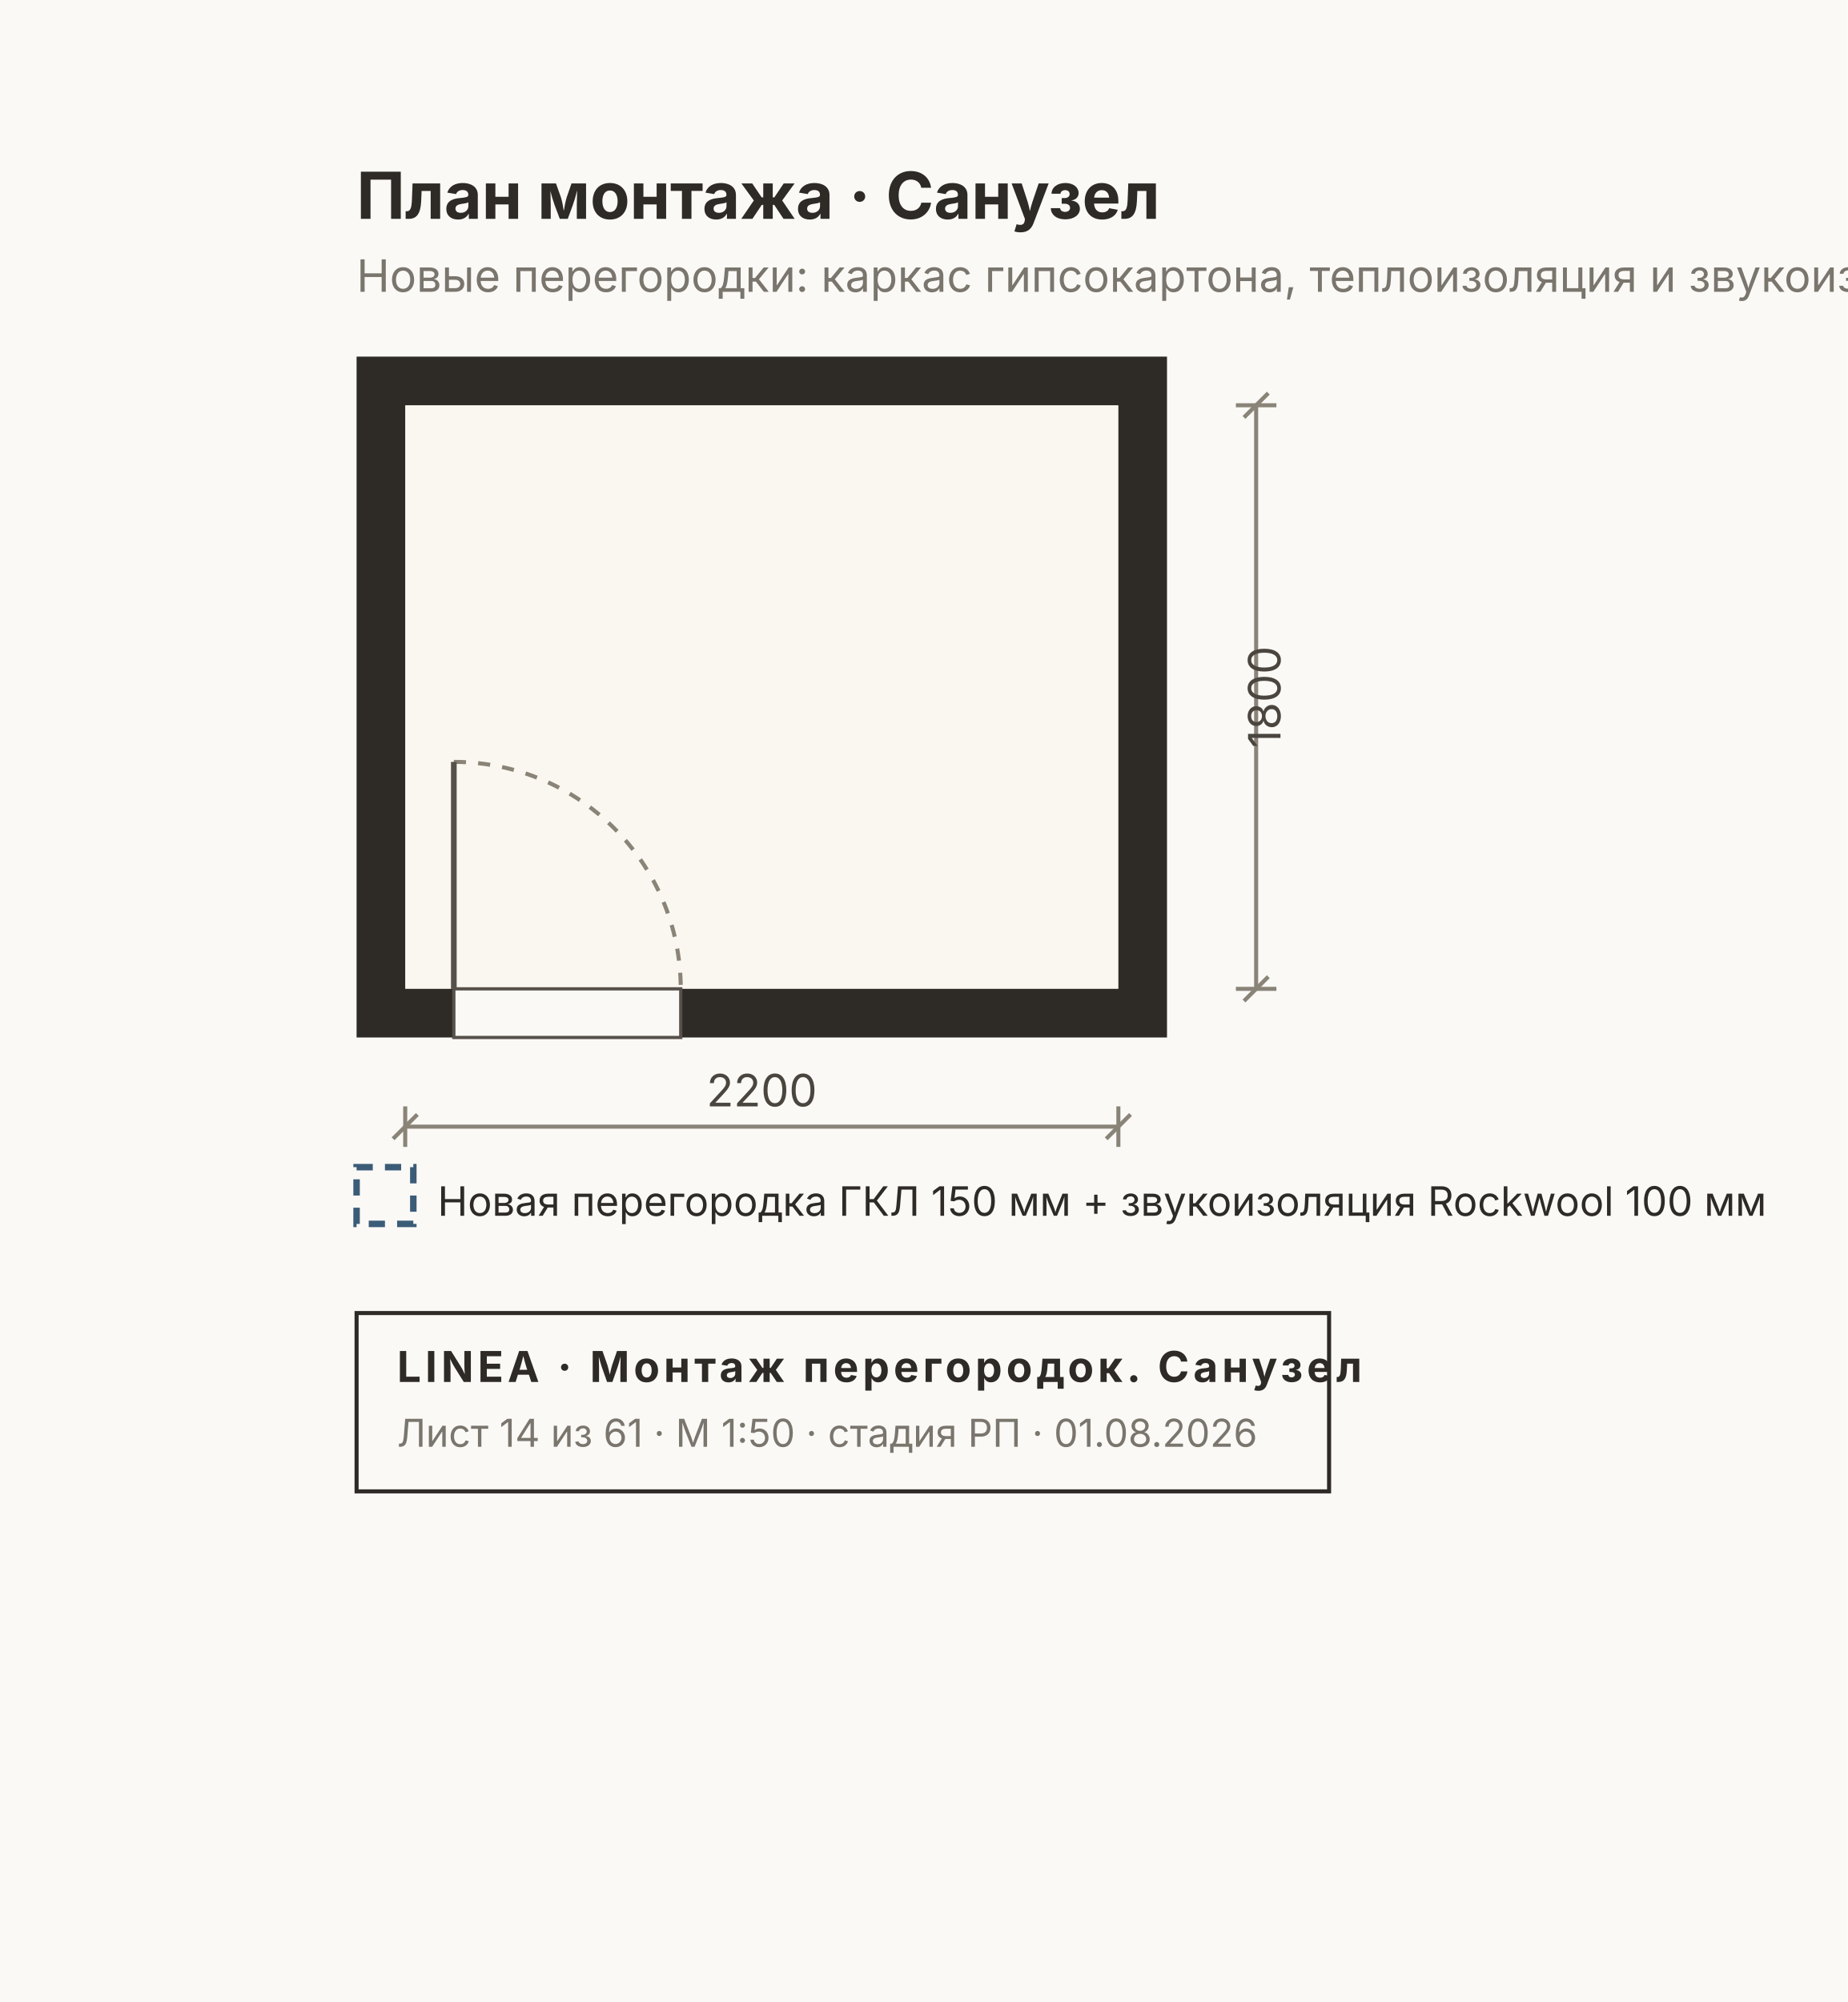
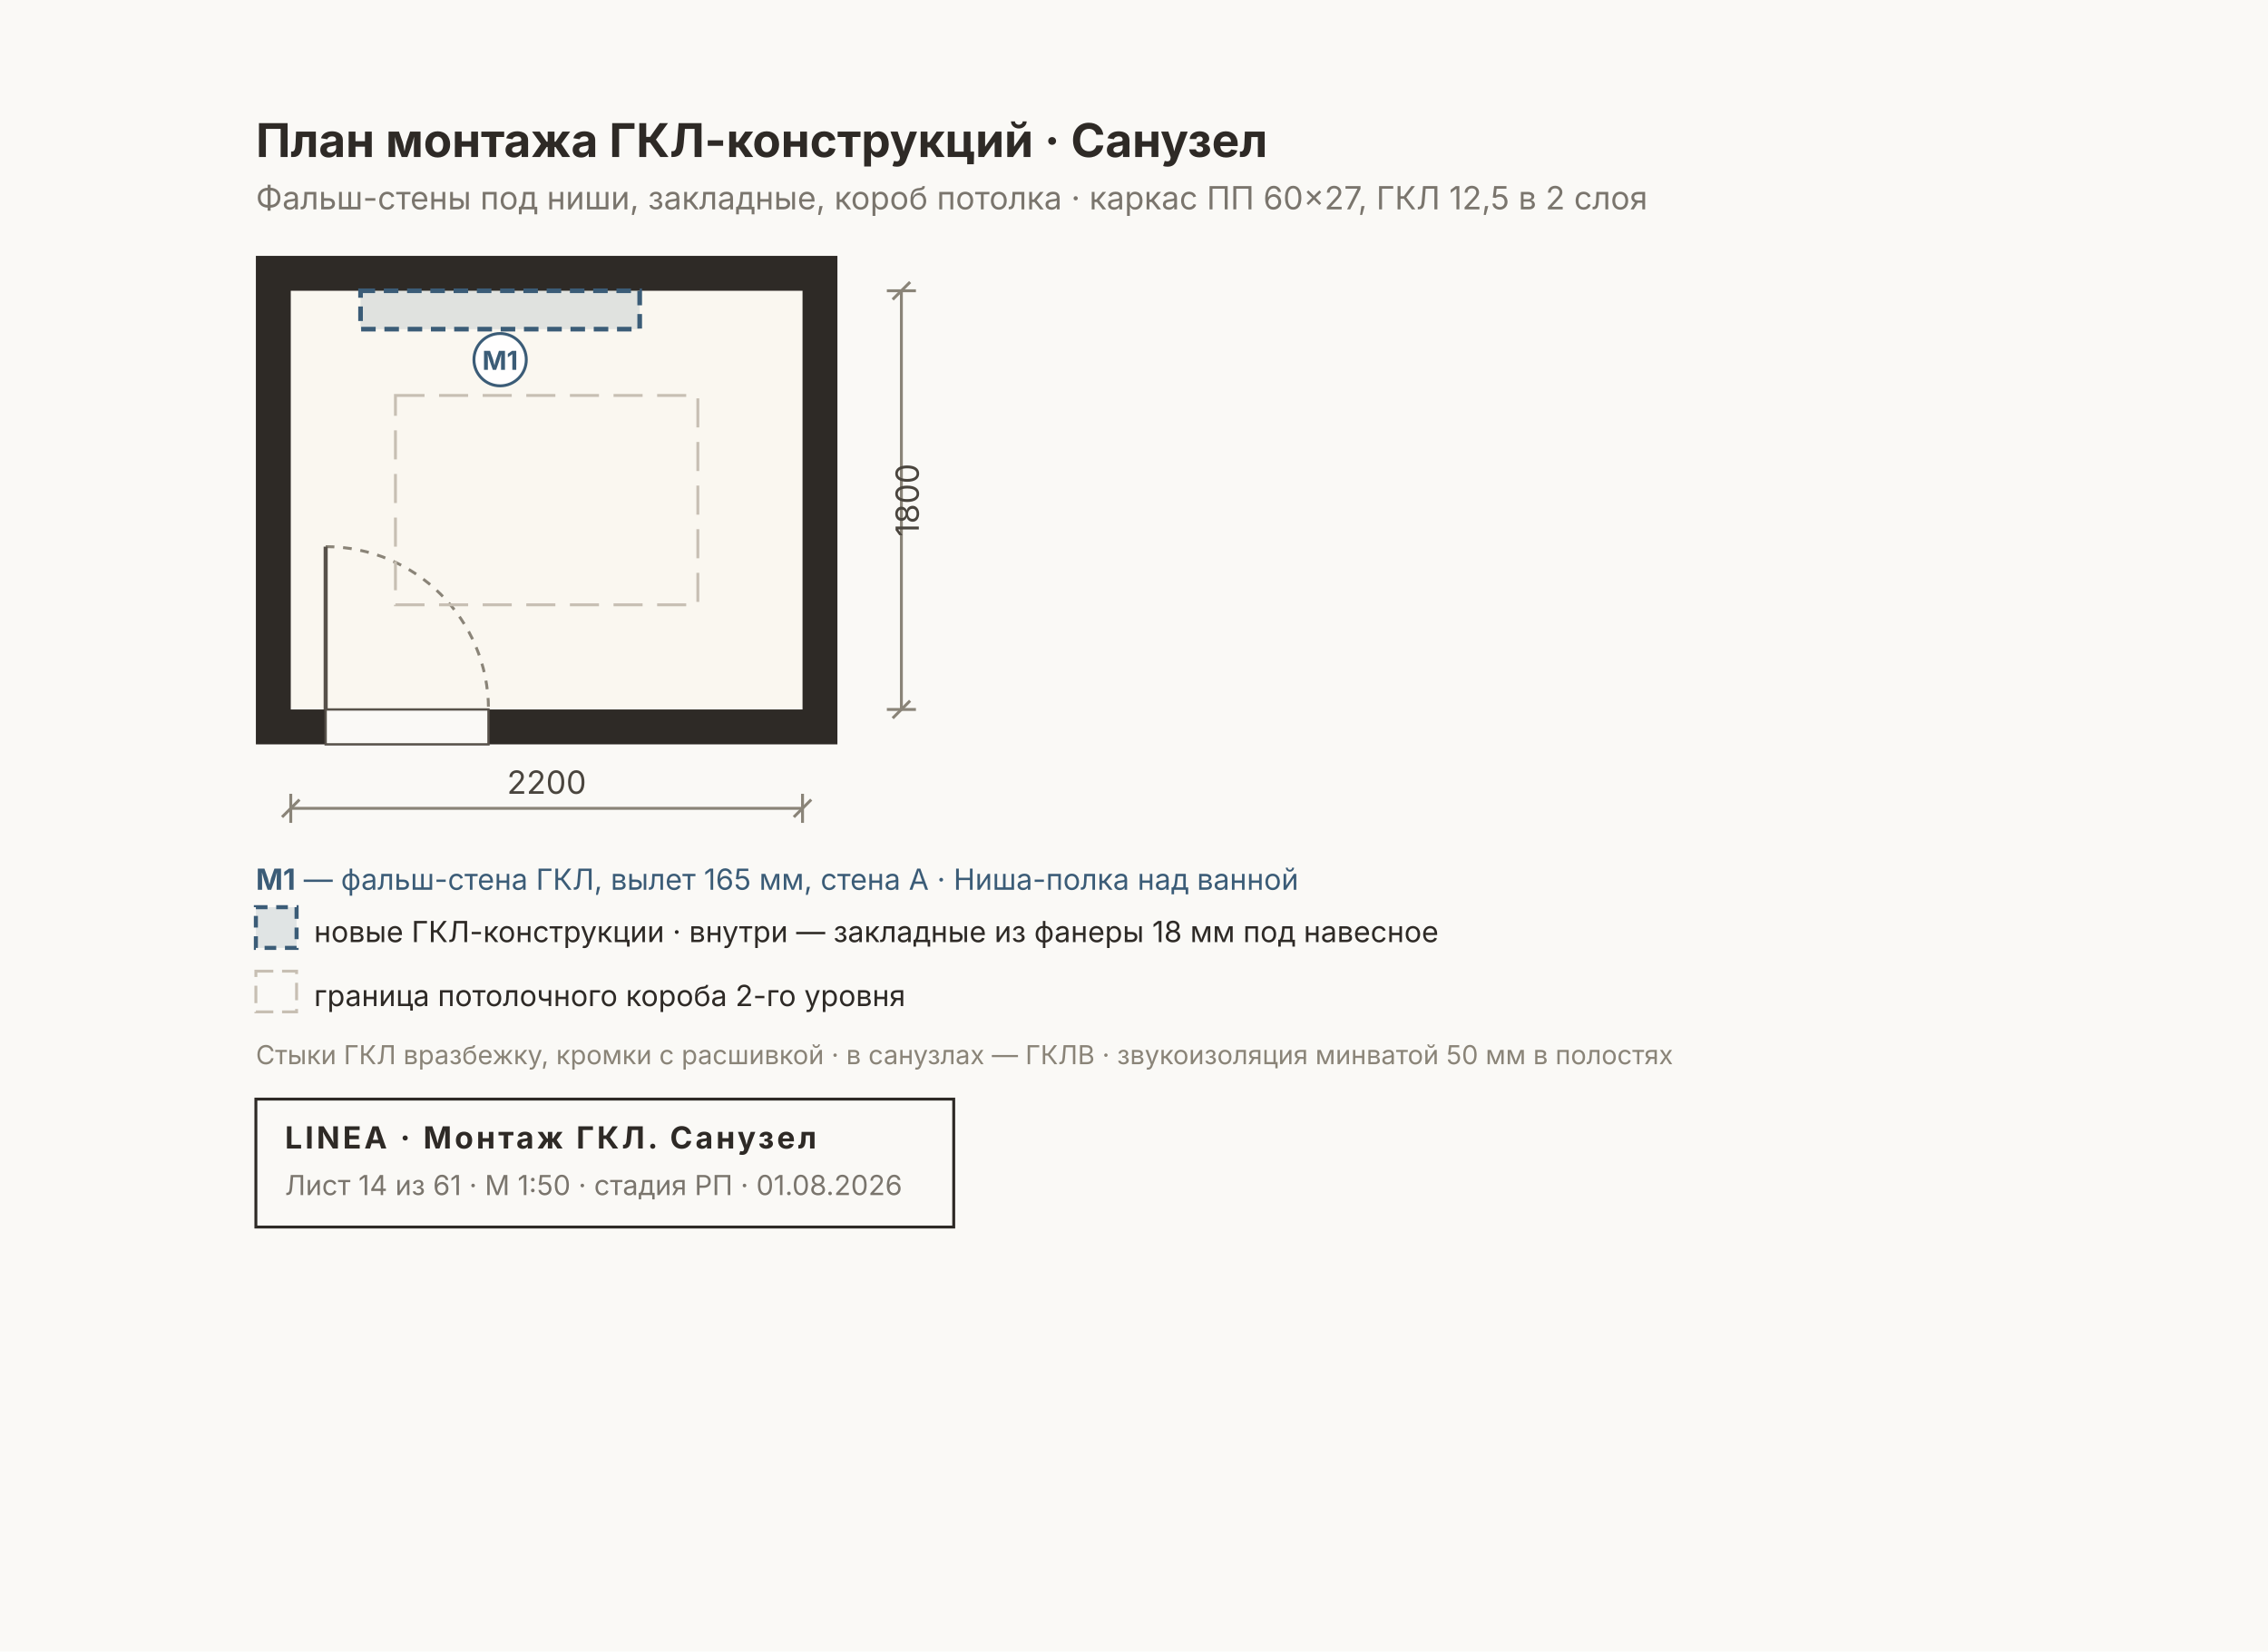
- <svg xmlns="http://www.w3.org/2000/svg" width="456" height="494" viewBox="0 0 456 494" font-family="Inter, &quot;Helvetica Neue&quot;, Arial, sans-serif">
-   <rect width="456" height="494" fill="#FAF9F6" />
+ <svg xmlns="http://www.w3.org/2000/svg" width="780" height="568" viewBox="0 0 780 568" font-family="Inter, &quot;Helvetica Neue&quot;, Arial, sans-serif">
+   <rect width="780" height="568" fill="#FAF9F6" />
  <rect x="88" y="88" width="200" height="168" fill="#2E2A26" />
  <rect x="100" y="100" width="176" height="144" fill="#FAF7F0" />
  <rect x="112" y="244" width="56" height="12" fill="#FAF9F6" stroke="#57514A" stroke-width="0.8" />
  <path d="M 112 188 A 56 56 0 0 1 168 244" fill="none" stroke="#8A8478" stroke-width="1" stroke-dasharray="3 3" />
  <line x1="112" y1="244" x2="112" y2="188" stroke="#57514A" stroke-width="1.4" />
-   <text x="88" y="54" font-size="16" font-weight="700" fill="#2E2A26">План монтажа · Санузел</text>
-   <text x="88" y="72" font-size="11" fill="#7A756D">Новые перегородки: каркас гипсокартона, теплоизоляция и звукоизоляция</text>
+   <rect x="136" y="136" width="104" height="72" fill="none" stroke="#C7BFB3" stroke-width="1" stroke-dasharray="10 5" />
+   <rect x="124" y="100" width="96" height="13.2" fill="#3B5C7722" stroke="#3B5C77" stroke-width="1.6" stroke-dasharray="5 3" />
+   <circle cx="172" cy="123.7" r="9" fill="#FFFFFFE6" stroke="#3B5C77" stroke-width="1" />
+   <text x="172" y="127.2" font-size="9" font-weight="700" fill="#3B5C77" text-anchor="middle">М1</text>
+   <text x="88" y="54" font-size="16" font-weight="700" fill="#2E2A26">План монтажа ГКЛ-конструкций · Санузел</text>
+   <text x="88" y="72" font-size="11" fill="#7A756D">Фальш-стены под ниши, закладные, короб потолка · каркас ПП 60×27, ГКЛ 12,5 в 2 слоя</text>
  <g stroke="#8A8478" stroke-width="1" fill="none">
    <line x1="100" y1="278" x2="276" y2="278" />
    <line x1="100" y1="273" x2="100" y2="283" />
    <line x1="276" y1="273" x2="276" y2="283" />
    <line x1="97" y1="281" x2="103" y2="275" />
    <line x1="273" y1="281" x2="279" y2="275" />
  </g>
  <text x="188" y="273" font-size="11" fill="#4A453E" text-anchor="middle">2200</text>
  <g stroke="#8A8478" stroke-width="1" fill="none">
    <line x1="310" y1="100" x2="310" y2="244" />
    <line x1="305" y1="100" x2="315" y2="100" />
    <line x1="305" y1="244" x2="315" y2="244" />
    <line x1="307" y1="103" x2="313" y2="97" />
    <line x1="307" y1="247" x2="313" y2="241" />
  </g>
  <text x="316" y="172" font-size="11" fill="#4A453E" transform="rotate(-90 316 172)" text-anchor="middle">1800</text>
+   <text x="88" y="306" font-size="10" fill="#3B5C77">
+     <tspan font-weight="700">М1</tspan> — фальш-стена ГКЛ, вылет 165 мм, стена A · Ниша-полка над ванной</text>
  <g font-size="10" fill="#2E2A26">
-     <rect x="88" y="288" width="14" height="14" fill="none" stroke="#3B5C77" stroke-width="1.6" stroke-dasharray="4 3" />
-     <text x="108" y="300">Новая перегородка ГКЛ 150 мм + звукоизоляция Rockwool 100 мм</text>
+     <rect x="88" y="312" width="14" height="14" fill="#3B5C7722" stroke="#3B5C77" stroke-width="1.4" stroke-dasharray="4 3" />
+     <text x="108" y="324">новые ГКЛ-конструкции · внутри — закладные из фанеры 18 мм под навесное</text>
+     <rect x="88" y="334" width="14" height="14" fill="none" stroke="#C7BFB3" stroke-width="1" stroke-dasharray="6 3" />
+     <text x="108" y="346">граница потолочного короба 2-го уровня</text>
  </g>
+   <text x="88" y="366" font-size="9" fill="#8A8478">Стыки ГКЛ вразбежку, кромки с расшивкой · в санузлах — ГКЛВ · звукоизоляция минватой 50 мм в полостях</text>
  <g>
-     <rect x="88" y="324" width="240" height="44" fill="none" stroke="#2E2A26" stroke-width="1" />
-     <text x="98" y="341" font-size="10.5" font-weight="700" fill="#2E2A26" letter-spacing="1">LINEA · Монтаж перегородок. Санузел</text>
-     <text x="98" y="357" font-size="9.5" fill="#7A756D">Лист 14 из 61 · М 1:50 · стадия РП · 01.08.2026</text>
+     <rect x="88" y="378" width="240" height="44" fill="none" stroke="#2E2A26" stroke-width="1" />
+     <text x="98" y="395" font-size="10.5" font-weight="700" fill="#2E2A26" letter-spacing="1">LINEA · Монтаж ГКЛ. Санузел</text>
+     <text x="98" y="411" font-size="9.5" fill="#7A756D">Лист 14 из 61 · М 1:50 · стадия РП · 01.08.2026</text>
  </g>
</svg>
